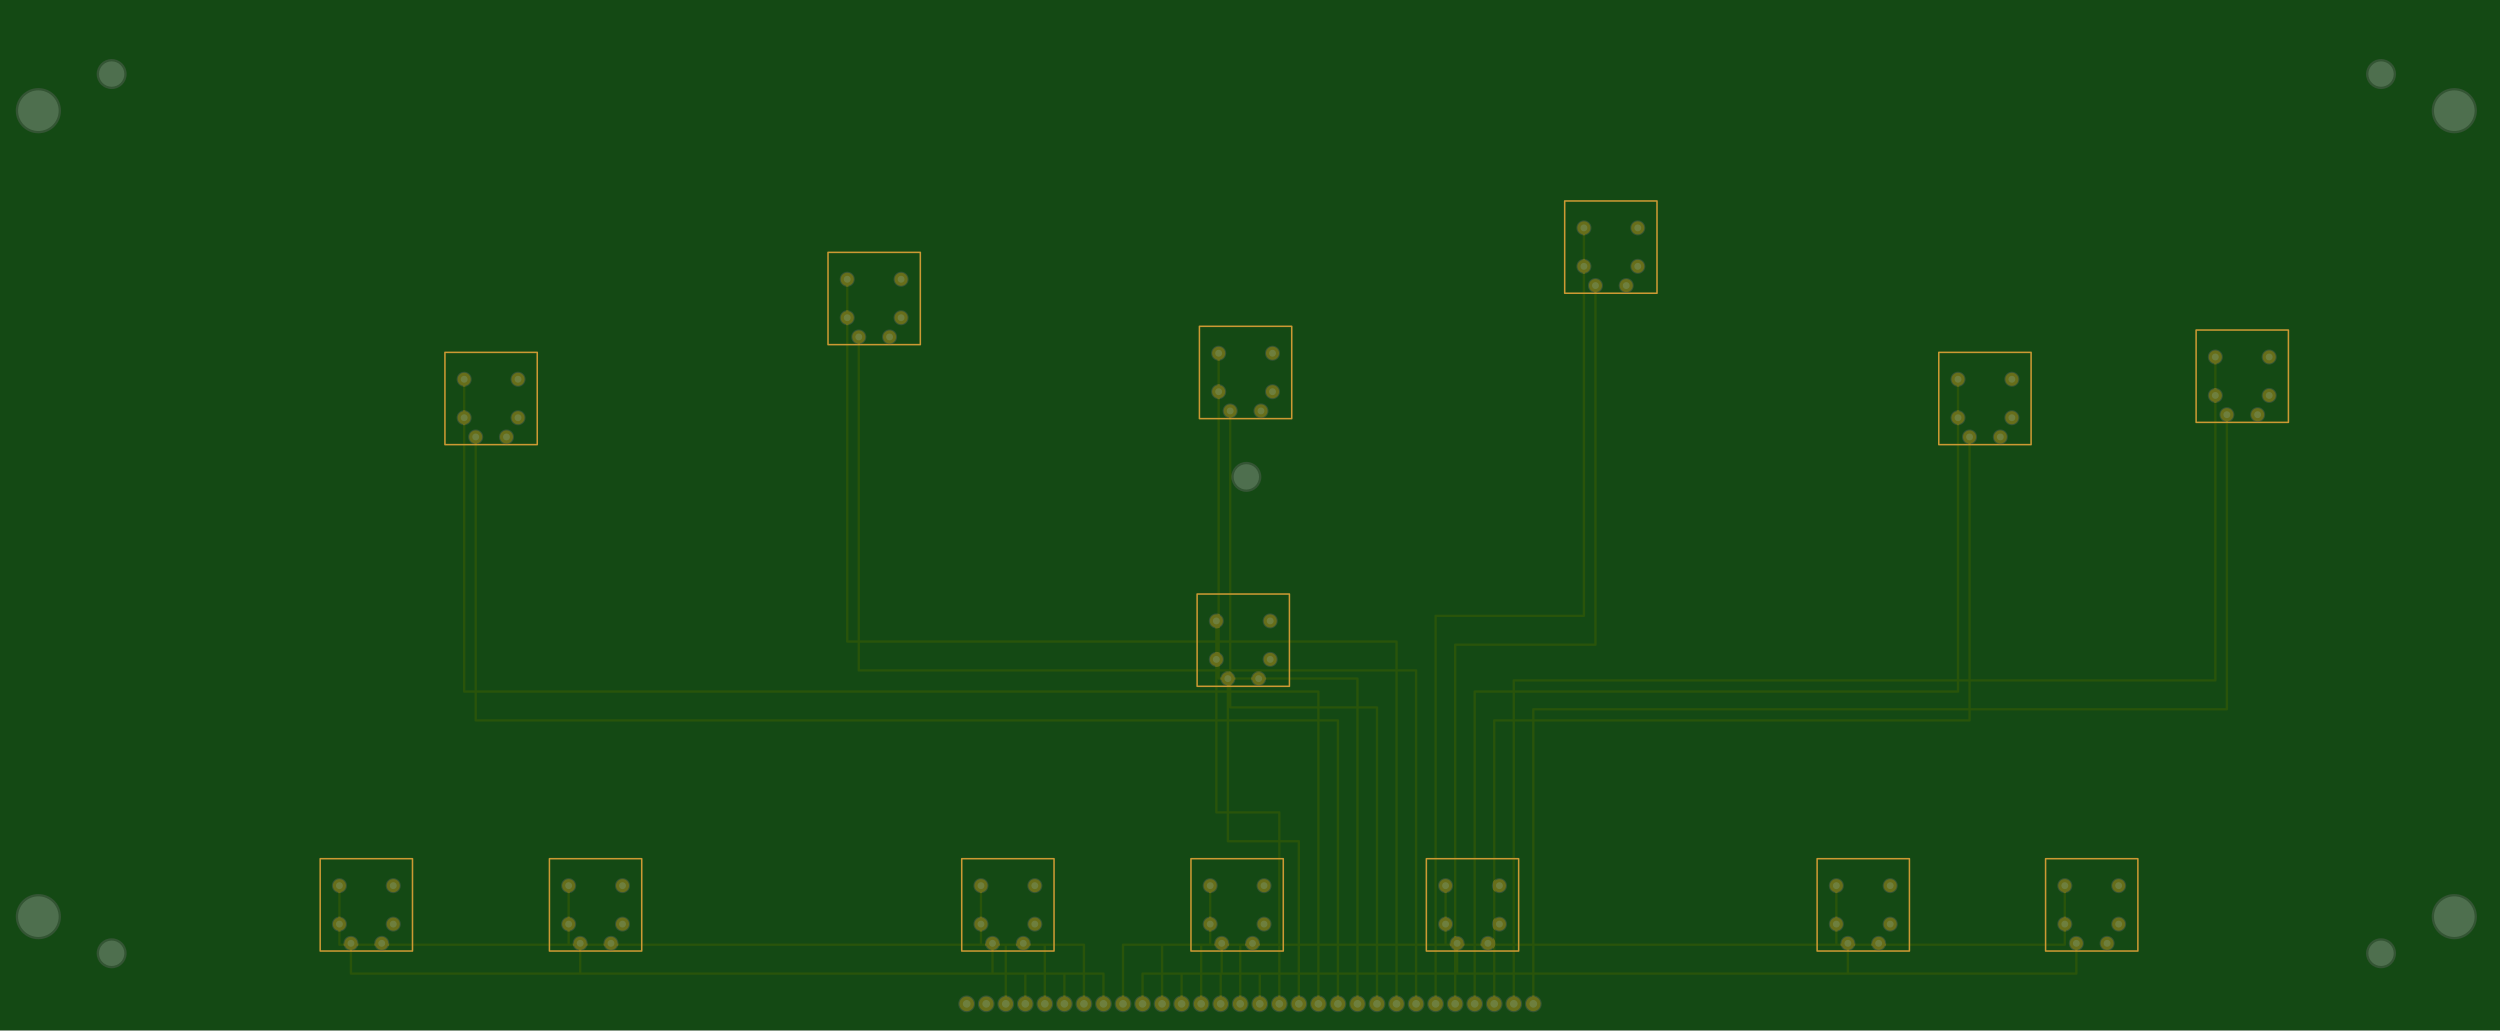
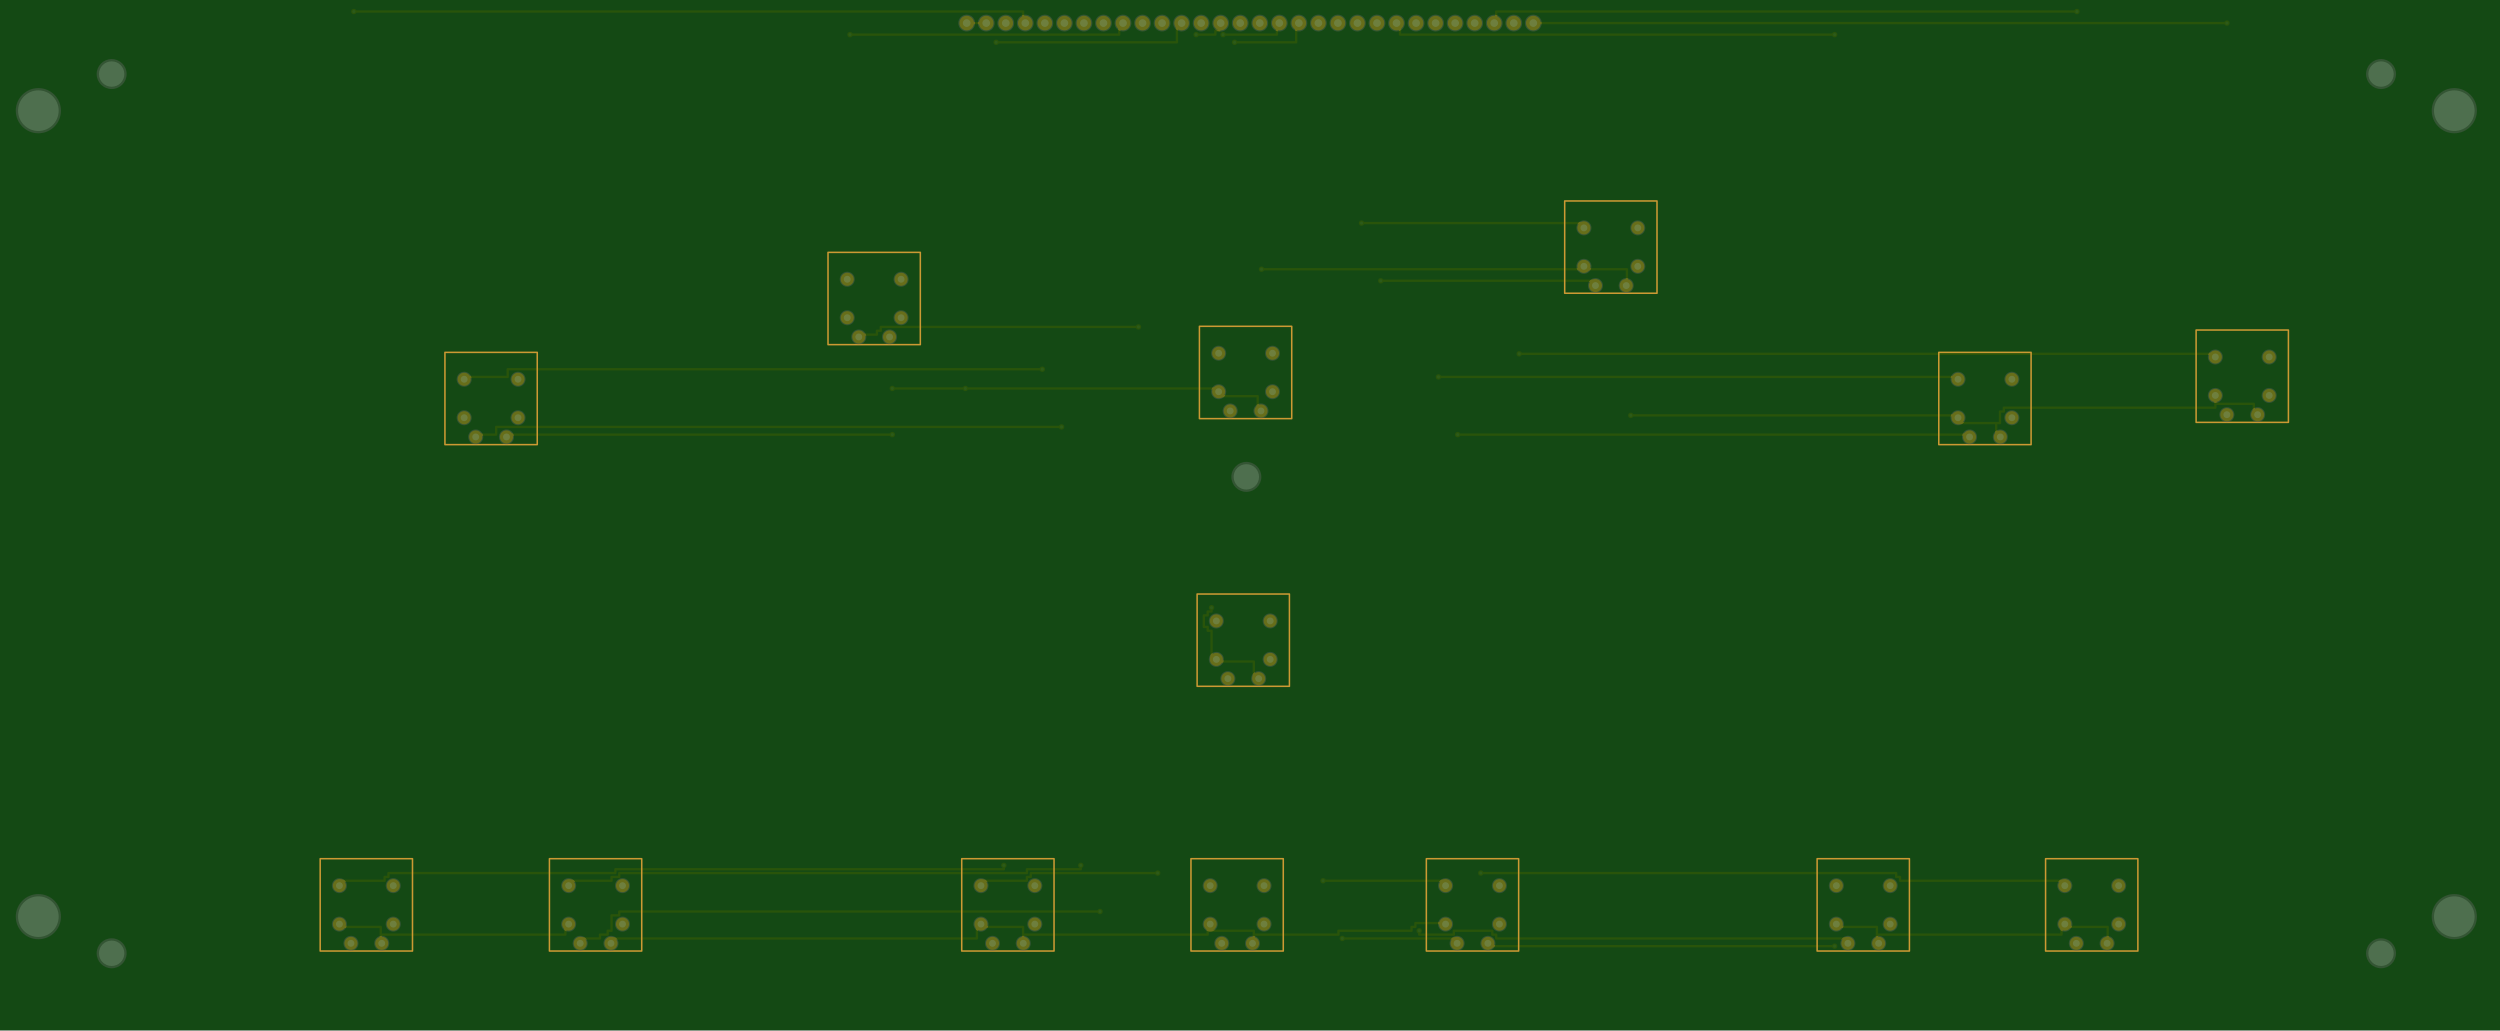
<svg xmlns="http://www.w3.org/2000/svg" version="1.1" stroke-linecap="round" stroke-linejoin="round" stroke-width="0" fill-rule="evenodd" clip-rule="evenodd" fill="#c93" stroke="#c93" viewBox="0 -134 325 134" width="325" height="134" style="background:#111">
  <defs>
-     <mask id="drill-_mPcK1npI3r1">
+     <mask id="drill-c2PNveqiV1SE">
      <rect x="0" y="-134" width="325" height="134" fill="#fff" />
      <g color="#000">
        <circle cx="44.124" cy="-18.866" r="0.45" />
        <circle cx="51.124" cy="-18.866" r="0.45" />
        <circle cx="44.124" cy="-13.866" r="0.45" />
        <circle cx="51.124" cy="-13.866" r="0.45" />
        <circle cx="45.624" cy="-11.366" r="0.45" />
        <circle cx="49.624" cy="-11.366" r="0.45" />
+         <circle cx="60.342" cy="-84.697" r="0.45" />
+         <circle cx="67.342" cy="-84.697" r="0.45" />
+         <circle cx="60.342" cy="-79.697" r="0.45" />
+         <circle cx="67.342" cy="-79.697" r="0.45" />
+         <circle cx="61.842" cy="-77.197" r="0.45" />
+         <circle cx="65.842" cy="-77.197" r="0.45" />
        <circle cx="73.925" cy="-18.866" r="0.45" />
        <circle cx="80.925" cy="-18.866" r="0.45" />
        <circle cx="73.925" cy="-13.866" r="0.45" />
        <circle cx="80.925" cy="-13.866" r="0.45" />
        <circle cx="75.425" cy="-11.366" r="0.45" />
        <circle cx="79.425" cy="-11.366" r="0.45" />
+         <circle cx="110.142" cy="-97.697" r="0.45" />
+         <circle cx="117.142" cy="-97.697" r="0.45" />
+         <circle cx="110.142" cy="-92.697" r="0.45" />
+         <circle cx="117.142" cy="-92.697" r="0.45" />
+         <circle cx="111.642" cy="-90.197" r="0.45" />
+         <circle cx="115.642" cy="-90.197" r="0.45" />
        <circle cx="127.525" cy="-18.866" r="0.45" />
        <circle cx="134.525" cy="-18.866" r="0.45" />
        <circle cx="127.525" cy="-13.866" r="0.45" />
        <circle cx="134.525" cy="-13.866" r="0.45" />
        <circle cx="129.025" cy="-11.366" r="0.45" />
        <circle cx="133.025" cy="-11.366" r="0.45" />
        <circle cx="157.325" cy="-18.866" r="0.45" />
        <circle cx="164.325" cy="-18.866" r="0.45" />
        <circle cx="157.325" cy="-13.866" r="0.45" />
        <circle cx="164.325" cy="-13.866" r="0.45" />
        <circle cx="158.825" cy="-11.366" r="0.45" />
        <circle cx="162.825" cy="-11.366" r="0.45" />
+         <circle cx="158.125" cy="-53.279" r="0.45" />
+         <circle cx="165.125" cy="-53.279" r="0.45" />
+         <circle cx="158.125" cy="-48.279" r="0.45" />
+         <circle cx="165.125" cy="-48.279" r="0.45" />
+         <circle cx="159.625" cy="-45.779" r="0.45" />
+         <circle cx="163.625" cy="-45.779" r="0.45" />
+         <circle cx="158.425" cy="-88.078" r="0.45" />
+         <circle cx="165.425" cy="-88.078" r="0.45" />
+         <circle cx="158.425" cy="-83.078" r="0.45" />
+         <circle cx="165.425" cy="-83.078" r="0.45" />
+         <circle cx="159.925" cy="-80.578" r="0.45" />
+         <circle cx="163.925" cy="-80.578" r="0.45" />
        <circle cx="187.925" cy="-18.866" r="0.45" />
        <circle cx="194.925" cy="-18.866" r="0.45" />
        <circle cx="187.925" cy="-13.866" r="0.45" />
        <circle cx="194.925" cy="-13.866" r="0.45" />
        <circle cx="189.425" cy="-11.366" r="0.45" />
        <circle cx="193.425" cy="-11.366" r="0.45" />
+         <circle cx="205.91" cy="-104.376" r="0.45" />
+         <circle cx="212.91" cy="-104.376" r="0.45" />
+         <circle cx="205.91" cy="-99.376" r="0.45" />
+         <circle cx="212.91" cy="-99.376" r="0.45" />
+         <circle cx="207.41" cy="-96.876" r="0.45" />
+         <circle cx="211.41" cy="-96.876" r="0.45" />
        <circle cx="238.725" cy="-18.866" r="0.45" />
        <circle cx="245.725" cy="-18.866" r="0.45" />
        <circle cx="238.725" cy="-13.866" r="0.45" />
        <circle cx="245.725" cy="-13.866" r="0.45" />
        <circle cx="240.225" cy="-11.366" r="0.45" />
        <circle cx="244.225" cy="-11.366" r="0.45" />
+         <circle cx="254.542" cy="-84.697" r="0.45" />
+         <circle cx="261.542" cy="-84.697" r="0.45" />
+         <circle cx="254.542" cy="-79.697" r="0.45" />
+         <circle cx="261.542" cy="-79.697" r="0.45" />
+         <circle cx="256.042" cy="-77.197" r="0.45" />
+         <circle cx="260.042" cy="-77.197" r="0.45" />
        <circle cx="268.425" cy="-18.866" r="0.45" />
        <circle cx="275.425" cy="-18.866" r="0.45" />
        <circle cx="268.425" cy="-13.866" r="0.45" />
        <circle cx="275.425" cy="-13.866" r="0.45" />
        <circle cx="269.925" cy="-11.366" r="0.45" />
        <circle cx="273.925" cy="-11.366" r="0.45" />
-         <circle cx="158.125" cy="-53.279" r="0.45" />
-         <circle cx="165.125" cy="-53.279" r="0.45" />
-         <circle cx="158.125" cy="-48.279" r="0.45" />
-         <circle cx="165.125" cy="-48.279" r="0.45" />
-         <circle cx="159.625" cy="-45.779" r="0.45" />
-         <circle cx="163.625" cy="-45.779" r="0.45" />
-         <circle cx="60.342" cy="-84.697" r="0.45" />
-         <circle cx="67.342" cy="-84.697" r="0.45" />
-         <circle cx="60.342" cy="-79.697" r="0.45" />
-         <circle cx="67.342" cy="-79.697" r="0.45" />
-         <circle cx="61.842" cy="-77.197" r="0.45" />
-         <circle cx="65.842" cy="-77.197" r="0.45" />
-         <circle cx="158.425" cy="-88.078" r="0.45" />
-         <circle cx="165.425" cy="-88.078" r="0.45" />
-         <circle cx="158.425" cy="-83.078" r="0.45" />
-         <circle cx="165.425" cy="-83.078" r="0.45" />
-         <circle cx="159.925" cy="-80.578" r="0.45" />
-         <circle cx="163.925" cy="-80.578" r="0.45" />
-         <circle cx="110.142" cy="-97.697" r="0.45" />
-         <circle cx="117.142" cy="-97.697" r="0.45" />
-         <circle cx="110.142" cy="-92.697" r="0.45" />
-         <circle cx="117.142" cy="-92.697" r="0.45" />
-         <circle cx="111.642" cy="-90.197" r="0.45" />
-         <circle cx="115.642" cy="-90.197" r="0.45" />
-         <circle cx="205.91" cy="-104.376" r="0.45" />
-         <circle cx="212.91" cy="-104.376" r="0.45" />
-         <circle cx="205.91" cy="-99.376" r="0.45" />
-         <circle cx="212.91" cy="-99.376" r="0.45" />
-         <circle cx="207.41" cy="-96.876" r="0.45" />
-         <circle cx="211.41" cy="-96.876" r="0.45" />
-         <circle cx="254.542" cy="-84.697" r="0.45" />
-         <circle cx="261.542" cy="-84.697" r="0.45" />
-         <circle cx="254.542" cy="-79.697" r="0.45" />
-         <circle cx="261.542" cy="-79.697" r="0.45" />
-         <circle cx="256.042" cy="-77.197" r="0.45" />
-         <circle cx="260.042" cy="-77.197" r="0.45" />
        <circle cx="287.993" cy="-87.593" r="0.45" />
        <circle cx="294.993" cy="-87.593" r="0.45" />
        <circle cx="287.993" cy="-82.593" r="0.45" />
        <circle cx="294.993" cy="-82.593" r="0.45" />
        <circle cx="289.493" cy="-80.093" r="0.45" />
        <circle cx="293.493" cy="-80.093" r="0.45" />
-         <circle cx="125.67" cy="-3.5" r="0.5" />
-         <circle cx="128.21" cy="-3.5" r="0.5" />
-         <circle cx="130.75" cy="-3.5" r="0.5" />
-         <circle cx="133.29" cy="-3.5" r="0.5" />
-         <circle cx="135.83" cy="-3.5" r="0.5" />
-         <circle cx="138.37" cy="-3.5" r="0.5" />
-         <circle cx="140.91" cy="-3.5" r="0.5" />
-         <circle cx="143.45" cy="-3.5" r="0.5" />
-         <circle cx="145.99" cy="-3.5" r="0.5" />
-         <circle cx="148.53" cy="-3.5" r="0.5" />
-         <circle cx="151.07" cy="-3.5" r="0.5" />
-         <circle cx="153.61" cy="-3.5" r="0.5" />
-         <circle cx="156.15" cy="-3.5" r="0.5" />
-         <circle cx="158.69" cy="-3.5" r="0.5" />
-         <circle cx="161.23" cy="-3.5" r="0.5" />
-         <circle cx="163.77" cy="-3.5" r="0.5" />
-         <circle cx="166.31" cy="-3.5" r="0.5" />
-         <circle cx="168.85" cy="-3.5" r="0.5" />
-         <circle cx="171.39" cy="-3.5" r="0.5" />
-         <circle cx="173.93" cy="-3.5" r="0.5" />
-         <circle cx="176.47" cy="-3.5" r="0.5" />
-         <circle cx="179.01" cy="-3.5" r="0.5" />
-         <circle cx="181.55" cy="-3.5" r="0.5" />
-         <circle cx="184.09" cy="-3.5" r="0.5" />
-         <circle cx="186.63" cy="-3.5" r="0.5" />
-         <circle cx="189.17" cy="-3.5" r="0.5" />
-         <circle cx="191.71" cy="-3.5" r="0.5" />
-         <circle cx="194.25" cy="-3.5" r="0.5" />
-         <circle cx="196.79" cy="-3.5" r="0.5" />
-         <circle cx="199.33" cy="-3.5" r="0.5" />
+         <circle cx="125.67" cy="-131" r="0.5" />
+         <circle cx="128.21" cy="-131" r="0.5" />
+         <circle cx="130.75" cy="-131" r="0.5" />
+         <circle cx="133.29" cy="-131" r="0.5" />
+         <circle cx="135.83" cy="-131" r="0.5" />
+         <circle cx="138.37" cy="-131" r="0.5" />
+         <circle cx="140.91" cy="-131" r="0.5" />
+         <circle cx="143.45" cy="-131" r="0.5" />
+         <circle cx="145.99" cy="-131" r="0.5" />
+         <circle cx="148.53" cy="-131" r="0.5" />
+         <circle cx="151.07" cy="-131" r="0.5" />
+         <circle cx="153.61" cy="-131" r="0.5" />
+         <circle cx="156.15" cy="-131" r="0.5" />
+         <circle cx="158.69" cy="-131" r="0.5" />
+         <circle cx="161.23" cy="-131" r="0.5" />
+         <circle cx="163.77" cy="-131" r="0.5" />
+         <circle cx="166.31" cy="-131" r="0.5" />
+         <circle cx="168.85" cy="-131" r="0.5" />
+         <circle cx="171.39" cy="-131" r="0.5" />
+         <circle cx="173.93" cy="-131" r="0.5" />
+         <circle cx="176.47" cy="-131" r="0.5" />
+         <circle cx="179.01" cy="-131" r="0.5" />
+         <circle cx="181.55" cy="-131" r="0.5" />
+         <circle cx="184.09" cy="-131" r="0.5" />
+         <circle cx="186.63" cy="-131" r="0.5" />
+         <circle cx="189.17" cy="-131" r="0.5" />
+         <circle cx="191.71" cy="-131" r="0.5" />
+         <circle cx="194.25" cy="-131" r="0.5" />
+         <circle cx="196.79" cy="-131" r="0.5" />
+         <circle cx="199.33" cy="-131" r="0.5" />
+         <circle cx="159" cy="-129.5" r="0.2" />
+         <circle cx="177" cy="-105" r="0.2" />
+         <circle cx="160.5" cy="-128.5" r="0.2" />
+         <circle cx="179.5" cy="-97.5" r="0.2" />
+         <circle cx="110.5" cy="-129.5" r="0.2" />
+         <circle cx="148" cy="-91.5" r="0.2" />
+         <circle cx="187" cy="-85" r="0.2" />
+         <circle cx="155.5" cy="-129.5" r="0.2" />
+         <circle cx="189.5" cy="-77.5" r="0.2" />
+         <circle cx="135.5" cy="-86" r="0.2" />
+         <circle cx="172" cy="-19.5" r="0.2" />
+         <circle cx="138" cy="-78.5" r="0.2" />
+         <circle cx="197.5" cy="-88" r="0.2" />
+         <circle cx="174.5" cy="-12" r="0.2" />
+         <circle cx="150.5" cy="-20.5" r="0.2" />
+         <circle cx="289.5" cy="-131" r="0.2" />
+         <circle cx="129.5" cy="-128.5" r="0.2" />
+         <circle cx="238.5" cy="-129.5" r="0.2" />
+         <circle cx="184.5" cy="-13" r="0.2" />
+         <circle cx="140.5" cy="-21.5" r="0.2" />
+         <circle cx="143" cy="-15.5" r="0.2" />
+         <circle cx="192.5" cy="-20.5" r="0.2" />
+         <circle cx="270" cy="-132.5" r="0.2" />
+         <circle cx="130.5" cy="-21.5" r="0.2" />
+         <circle cx="46" cy="-132.5" r="0.2" />
+         <circle cx="157.5" cy="-55" r="0.2" />
+         <circle cx="238.5" cy="-11" r="0.2" />
+         <circle cx="116" cy="-83.5" r="0.2" />
+         <circle cx="125.5" cy="-83.5" r="0.2" />
+         <circle cx="116" cy="-77.5" r="0.2" />
+         <circle cx="164" cy="-99" r="0.2" />
+         <circle cx="212" cy="-80" r="0.2" />
        <circle cx="319.061" cy="-119.611" r="2.638" />
        <circle cx="4.989" cy="-119.611" r="2.638" />
        <circle cx="319.061" cy="-14.835" r="2.638" />
        <circle cx="4.989" cy="-14.835" r="2.638" />
        <circle cx="309.536" cy="-124.373" r="1.649" />
        <circle cx="309.536" cy="-10.073" r="1.649" />
        <circle cx="14.515" cy="-124.373" r="1.649" />
        <circle cx="14.515" cy="-10.073" r="1.649" />
        <circle cx="162.024" cy="-72.007" r="1.649" />
      </g>
    </mask>
-     <mask id="resist-_mPcK1npI3r1">
+     <mask id="resist-c2PNveqiV1SE">
      <rect x="0" y="-134" width="325" height="134" fill="#fff" />
      <g color="#000">
        <circle cx="319.061" cy="-119.611" r="2.938" />
        <circle cx="4.989" cy="-119.611" r="2.938" />
        <circle cx="319.061" cy="-14.835" r="2.938" />
        <circle cx="4.989" cy="-14.835" r="2.938" />
        <circle cx="309.536" cy="-124.373" r="1.949" />
        <circle cx="309.536" cy="-10.073" r="1.949" />
        <circle cx="14.515" cy="-124.373" r="1.949" />
        <circle cx="14.515" cy="-10.073" r="1.949" />
        <circle cx="162.024" cy="-72.006" r="1.949" />
        <circle cx="44.124" cy="-18.866" r="0.978" />
        <circle cx="51.124" cy="-18.866" r="0.978" />
        <circle cx="44.124" cy="-13.866" r="0.978" />
        <circle cx="51.124" cy="-13.866" r="0.978" />
        <circle cx="45.624" cy="-11.366" r="0.978" />
        <circle cx="49.624" cy="-11.366" r="0.978" />
+         <circle cx="60.342" cy="-84.696" r="0.978" />
+         <circle cx="67.342" cy="-84.696" r="0.978" />
+         <circle cx="60.342" cy="-79.696" r="0.978" />
+         <circle cx="67.342" cy="-79.696" r="0.978" />
+         <circle cx="61.842" cy="-77.196" r="0.978" />
+         <circle cx="65.842" cy="-77.196" r="0.978" />
        <circle cx="73.925" cy="-18.866" r="0.978" />
        <circle cx="80.925" cy="-18.866" r="0.978" />
        <circle cx="73.925" cy="-13.866" r="0.978" />
        <circle cx="80.925" cy="-13.866" r="0.978" />
        <circle cx="75.425" cy="-11.366" r="0.978" />
        <circle cx="79.425" cy="-11.366" r="0.978" />
+         <circle cx="110.142" cy="-97.696" r="0.978" />
+         <circle cx="117.142" cy="-97.696" r="0.978" />
+         <circle cx="110.142" cy="-92.696" r="0.978" />
+         <circle cx="117.142" cy="-92.696" r="0.978" />
+         <circle cx="111.642" cy="-90.196" r="0.978" />
+         <circle cx="115.642" cy="-90.196" r="0.978" />
        <circle cx="127.525" cy="-18.866" r="0.978" />
        <circle cx="134.525" cy="-18.866" r="0.978" />
        <circle cx="127.525" cy="-13.866" r="0.978" />
        <circle cx="134.525" cy="-13.866" r="0.978" />
        <circle cx="129.025" cy="-11.366" r="0.978" />
        <circle cx="133.025" cy="-11.366" r="0.978" />
        <circle cx="157.325" cy="-18.866" r="0.978" />
        <circle cx="164.325" cy="-18.866" r="0.978" />
        <circle cx="157.325" cy="-13.866" r="0.978" />
        <circle cx="164.325" cy="-13.866" r="0.978" />
        <circle cx="158.825" cy="-11.366" r="0.978" />
        <circle cx="162.825" cy="-11.366" r="0.978" />
+         <circle cx="158.125" cy="-53.278" r="0.978" />
+         <circle cx="165.125" cy="-53.278" r="0.978" />
+         <circle cx="158.125" cy="-48.278" r="0.978" />
+         <circle cx="165.125" cy="-48.278" r="0.978" />
+         <circle cx="159.625" cy="-45.778" r="0.978" />
+         <circle cx="163.625" cy="-45.778" r="0.978" />
+         <circle cx="158.425" cy="-88.078" r="0.978" />
+         <circle cx="165.425" cy="-88.078" r="0.978" />
+         <circle cx="158.425" cy="-83.078" r="0.978" />
+         <circle cx="165.425" cy="-83.078" r="0.978" />
+         <circle cx="159.925" cy="-80.578" r="0.978" />
+         <circle cx="163.925" cy="-80.578" r="0.978" />
        <circle cx="187.925" cy="-18.866" r="0.978" />
        <circle cx="194.925" cy="-18.866" r="0.978" />
        <circle cx="187.925" cy="-13.866" r="0.978" />
        <circle cx="194.925" cy="-13.866" r="0.978" />
        <circle cx="189.425" cy="-11.366" r="0.978" />
        <circle cx="193.425" cy="-11.366" r="0.978" />
+         <circle cx="205.91" cy="-104.376" r="0.978" />
+         <circle cx="212.91" cy="-104.376" r="0.978" />
+         <circle cx="205.91" cy="-99.376" r="0.978" />
+         <circle cx="212.91" cy="-99.376" r="0.978" />
+         <circle cx="207.41" cy="-96.876" r="0.978" />
+         <circle cx="211.41" cy="-96.876" r="0.978" />
        <circle cx="238.725" cy="-18.866" r="0.978" />
        <circle cx="245.725" cy="-18.866" r="0.978" />
        <circle cx="238.725" cy="-13.866" r="0.978" />
        <circle cx="245.725" cy="-13.866" r="0.978" />
        <circle cx="240.225" cy="-11.366" r="0.978" />
        <circle cx="244.225" cy="-11.366" r="0.978" />
+         <circle cx="254.542" cy="-84.696" r="0.978" />
+         <circle cx="261.542" cy="-84.696" r="0.978" />
+         <circle cx="254.542" cy="-79.696" r="0.978" />
+         <circle cx="261.542" cy="-79.696" r="0.978" />
+         <circle cx="256.042" cy="-77.196" r="0.978" />
+         <circle cx="260.042" cy="-77.196" r="0.978" />
        <circle cx="268.425" cy="-18.866" r="0.978" />
        <circle cx="275.425" cy="-18.866" r="0.978" />
        <circle cx="268.425" cy="-13.866" r="0.978" />
        <circle cx="275.425" cy="-13.866" r="0.978" />
        <circle cx="269.925" cy="-11.366" r="0.978" />
        <circle cx="273.925" cy="-11.366" r="0.978" />
-         <circle cx="158.125" cy="-53.278" r="0.978" />
-         <circle cx="165.125" cy="-53.278" r="0.978" />
-         <circle cx="158.125" cy="-48.278" r="0.978" />
-         <circle cx="165.125" cy="-48.278" r="0.978" />
-         <circle cx="159.625" cy="-45.778" r="0.978" />
-         <circle cx="163.625" cy="-45.778" r="0.978" />
-         <circle cx="60.342" cy="-84.696" r="0.978" />
-         <circle cx="67.342" cy="-84.696" r="0.978" />
-         <circle cx="60.342" cy="-79.696" r="0.978" />
-         <circle cx="67.342" cy="-79.696" r="0.978" />
-         <circle cx="61.842" cy="-77.196" r="0.978" />
-         <circle cx="65.842" cy="-77.196" r="0.978" />
-         <circle cx="158.425" cy="-88.078" r="0.978" />
-         <circle cx="165.425" cy="-88.078" r="0.978" />
-         <circle cx="158.425" cy="-83.078" r="0.978" />
-         <circle cx="165.425" cy="-83.078" r="0.978" />
-         <circle cx="159.925" cy="-80.578" r="0.978" />
-         <circle cx="163.925" cy="-80.578" r="0.978" />
-         <circle cx="110.142" cy="-97.696" r="0.978" />
-         <circle cx="117.142" cy="-97.696" r="0.978" />
-         <circle cx="110.142" cy="-92.696" r="0.978" />
-         <circle cx="117.142" cy="-92.696" r="0.978" />
-         <circle cx="111.642" cy="-90.196" r="0.978" />
-         <circle cx="115.642" cy="-90.196" r="0.978" />
-         <circle cx="205.91" cy="-104.376" r="0.978" />
-         <circle cx="212.91" cy="-104.376" r="0.978" />
-         <circle cx="205.91" cy="-99.376" r="0.978" />
-         <circle cx="212.91" cy="-99.376" r="0.978" />
-         <circle cx="207.41" cy="-96.876" r="0.978" />
-         <circle cx="211.41" cy="-96.876" r="0.978" />
-         <circle cx="254.542" cy="-84.696" r="0.978" />
-         <circle cx="261.542" cy="-84.696" r="0.978" />
-         <circle cx="254.542" cy="-79.696" r="0.978" />
-         <circle cx="261.542" cy="-79.696" r="0.978" />
-         <circle cx="256.042" cy="-77.196" r="0.978" />
-         <circle cx="260.042" cy="-77.196" r="0.978" />
        <circle cx="287.994" cy="-87.592" r="0.978" />
        <circle cx="294.994" cy="-87.592" r="0.978" />
        <circle cx="287.994" cy="-82.592" r="0.978" />
        <circle cx="294.994" cy="-82.592" r="0.978" />
        <circle cx="289.494" cy="-80.092" r="0.978" />
        <circle cx="293.494" cy="-80.092" r="0.978" />
-         <circle cx="125.67" cy="-3.5" r="1.093" />
-         <circle cx="128.21" cy="-3.5" r="1.093" />
-         <circle cx="130.75" cy="-3.5" r="1.093" />
-         <circle cx="133.29" cy="-3.5" r="1.093" />
-         <circle cx="135.83" cy="-3.5" r="1.093" />
-         <circle cx="138.37" cy="-3.5" r="1.093" />
-         <circle cx="140.91" cy="-3.5" r="1.093" />
-         <circle cx="143.45" cy="-3.5" r="1.093" />
-         <circle cx="145.99" cy="-3.5" r="1.093" />
-         <circle cx="148.53" cy="-3.5" r="1.093" />
-         <circle cx="151.07" cy="-3.5" r="1.093" />
-         <circle cx="153.61" cy="-3.5" r="1.093" />
-         <circle cx="156.15" cy="-3.5" r="1.093" />
-         <circle cx="158.69" cy="-3.5" r="1.093" />
-         <circle cx="161.23" cy="-3.5" r="1.093" />
-         <circle cx="163.77" cy="-3.5" r="1.093" />
-         <circle cx="166.31" cy="-3.5" r="1.093" />
-         <circle cx="168.85" cy="-3.5" r="1.093" />
-         <circle cx="171.39" cy="-3.5" r="1.093" />
-         <circle cx="173.93" cy="-3.5" r="1.093" />
-         <circle cx="176.47" cy="-3.5" r="1.093" />
-         <circle cx="179.01" cy="-3.5" r="1.093" />
-         <circle cx="181.55" cy="-3.5" r="1.093" />
-         <circle cx="184.09" cy="-3.5" r="1.093" />
-         <circle cx="186.63" cy="-3.5" r="1.093" />
-         <circle cx="189.17" cy="-3.5" r="1.093" />
-         <circle cx="191.71" cy="-3.5" r="1.093" />
-         <circle cx="194.25" cy="-3.5" r="1.093" />
-         <circle cx="196.79" cy="-3.5" r="1.093" />
-         <circle cx="199.33" cy="-3.5" r="1.093" />
+         <circle cx="125.67" cy="-131" r="1.093" />
+         <circle cx="128.21" cy="-131" r="1.093" />
+         <circle cx="130.75" cy="-131" r="1.093" />
+         <circle cx="133.29" cy="-131" r="1.093" />
+         <circle cx="135.83" cy="-131" r="1.093" />
+         <circle cx="138.37" cy="-131" r="1.093" />
+         <circle cx="140.91" cy="-131" r="1.093" />
+         <circle cx="143.45" cy="-131" r="1.093" />
+         <circle cx="145.99" cy="-131" r="1.093" />
+         <circle cx="148.53" cy="-131" r="1.093" />
+         <circle cx="151.07" cy="-131" r="1.093" />
+         <circle cx="153.61" cy="-131" r="1.093" />
+         <circle cx="156.15" cy="-131" r="1.093" />
+         <circle cx="158.69" cy="-131" r="1.093" />
+         <circle cx="161.23" cy="-131" r="1.093" />
+         <circle cx="163.77" cy="-131" r="1.093" />
+         <circle cx="166.31" cy="-131" r="1.093" />
+         <circle cx="168.85" cy="-131" r="1.093" />
+         <circle cx="171.39" cy="-131" r="1.093" />
+         <circle cx="173.93" cy="-131" r="1.093" />
+         <circle cx="176.47" cy="-131" r="1.093" />
+         <circle cx="179.01" cy="-131" r="1.093" />
+         <circle cx="181.55" cy="-131" r="1.093" />
+         <circle cx="184.09" cy="-131" r="1.093" />
+         <circle cx="186.63" cy="-131" r="1.093" />
+         <circle cx="189.17" cy="-131" r="1.093" />
+         <circle cx="191.71" cy="-131" r="1.093" />
+         <circle cx="194.25" cy="-131" r="1.093" />
+         <circle cx="196.79" cy="-131" r="1.093" />
+         <circle cx="199.33" cy="-131" r="1.093" />
      </g>
    </mask>
-     <clipPath id="shape-_mPcK1npI3r1">
+     <clipPath id="shape-c2PNveqiV1SE">
      <path d="M0 -134L325 -134L325 0L0 0L0 -134" />
    </clipPath>
  </defs>
-   <g clip-path="url(#shape-_mPcK1npI3r1)">
-     <g mask="url(#drill-_mPcK1npI3r1)">
+   <g clip-path="url(#shape-c2PNveqiV1SE)">
+     <g mask="url(#drill-c2PNveqiV1SE)">
      <rect fill="#666" x="0" y="-134" width="325" height="134" />
      <g color="#c93">
        <circle cx="44.124" cy="-18.866" r="0.85" />
        <circle cx="51.124" cy="-18.866" r="0.85" />
        <circle cx="44.124" cy="-13.866" r="0.85" />
        <circle cx="51.124" cy="-13.866" r="0.85" />
        <circle cx="45.624" cy="-11.366" r="0.85" />
        <circle cx="49.624" cy="-11.366" r="0.85" />
+         <circle cx="60.342" cy="-84.696" r="0.85" />
+         <circle cx="67.342" cy="-84.696" r="0.85" />
+         <circle cx="60.342" cy="-79.696" r="0.85" />
+         <circle cx="67.342" cy="-79.696" r="0.85" />
+         <circle cx="61.842" cy="-77.196" r="0.85" />
+         <circle cx="65.842" cy="-77.196" r="0.85" />
        <circle cx="73.925" cy="-18.866" r="0.85" />
        <circle cx="80.925" cy="-18.866" r="0.85" />
        <circle cx="73.925" cy="-13.866" r="0.85" />
        <circle cx="80.925" cy="-13.866" r="0.85" />
        <circle cx="75.425" cy="-11.366" r="0.85" />
        <circle cx="79.425" cy="-11.366" r="0.85" />
+         <circle cx="110.142" cy="-97.696" r="0.85" />
+         <circle cx="117.142" cy="-97.696" r="0.85" />
+         <circle cx="110.142" cy="-92.696" r="0.85" />
+         <circle cx="117.142" cy="-92.696" r="0.85" />
+         <circle cx="111.642" cy="-90.196" r="0.85" />
+         <circle cx="115.642" cy="-90.196" r="0.85" />
        <circle cx="127.525" cy="-18.866" r="0.85" />
        <circle cx="134.525" cy="-18.866" r="0.85" />
        <circle cx="127.525" cy="-13.866" r="0.85" />
        <circle cx="134.525" cy="-13.866" r="0.85" />
        <circle cx="129.025" cy="-11.366" r="0.85" />
        <circle cx="133.025" cy="-11.366" r="0.85" />
        <circle cx="157.325" cy="-18.866" r="0.85" />
        <circle cx="164.325" cy="-18.866" r="0.85" />
        <circle cx="157.325" cy="-13.866" r="0.85" />
        <circle cx="164.325" cy="-13.866" r="0.85" />
        <circle cx="158.825" cy="-11.366" r="0.85" />
        <circle cx="162.825" cy="-11.366" r="0.85" />
+         <circle cx="158.125" cy="-53.278" r="0.85" />
+         <circle cx="165.125" cy="-53.278" r="0.85" />
+         <circle cx="158.125" cy="-48.278" r="0.85" />
+         <circle cx="165.125" cy="-48.278" r="0.85" />
+         <circle cx="159.625" cy="-45.778" r="0.85" />
+         <circle cx="163.625" cy="-45.778" r="0.85" />
+         <circle cx="158.425" cy="-88.078" r="0.85" />
+         <circle cx="165.425" cy="-88.078" r="0.85" />
+         <circle cx="158.425" cy="-83.078" r="0.85" />
+         <circle cx="165.425" cy="-83.078" r="0.85" />
+         <circle cx="159.925" cy="-80.578" r="0.85" />
+         <circle cx="163.925" cy="-80.578" r="0.85" />
        <circle cx="187.925" cy="-18.866" r="0.85" />
        <circle cx="194.925" cy="-18.866" r="0.85" />
        <circle cx="187.925" cy="-13.866" r="0.85" />
        <circle cx="194.925" cy="-13.866" r="0.85" />
        <circle cx="189.425" cy="-11.366" r="0.85" />
        <circle cx="193.425" cy="-11.366" r="0.85" />
+         <circle cx="205.91" cy="-104.376" r="0.85" />
+         <circle cx="212.91" cy="-104.376" r="0.85" />
+         <circle cx="205.91" cy="-99.376" r="0.85" />
+         <circle cx="212.91" cy="-99.376" r="0.85" />
+         <circle cx="207.41" cy="-96.876" r="0.85" />
+         <circle cx="211.41" cy="-96.876" r="0.85" />
        <circle cx="238.725" cy="-18.866" r="0.85" />
        <circle cx="245.725" cy="-18.866" r="0.85" />
        <circle cx="238.725" cy="-13.866" r="0.85" />
        <circle cx="245.725" cy="-13.866" r="0.85" />
        <circle cx="240.225" cy="-11.366" r="0.85" />
        <circle cx="244.225" cy="-11.366" r="0.85" />
+         <circle cx="254.542" cy="-84.696" r="0.85" />
+         <circle cx="261.542" cy="-84.696" r="0.85" />
+         <circle cx="254.542" cy="-79.696" r="0.85" />
+         <circle cx="261.542" cy="-79.696" r="0.85" />
+         <circle cx="256.042" cy="-77.196" r="0.85" />
+         <circle cx="260.042" cy="-77.196" r="0.85" />
        <circle cx="268.425" cy="-18.866" r="0.85" />
        <circle cx="275.425" cy="-18.866" r="0.85" />
        <circle cx="268.425" cy="-13.866" r="0.85" />
        <circle cx="275.425" cy="-13.866" r="0.85" />
        <circle cx="269.925" cy="-11.366" r="0.85" />
        <circle cx="273.925" cy="-11.366" r="0.85" />
-         <circle cx="158.125" cy="-53.278" r="0.85" />
-         <circle cx="165.125" cy="-53.278" r="0.85" />
-         <circle cx="158.125" cy="-48.278" r="0.85" />
-         <circle cx="165.125" cy="-48.278" r="0.85" />
-         <circle cx="159.625" cy="-45.778" r="0.85" />
-         <circle cx="163.625" cy="-45.778" r="0.85" />
-         <circle cx="60.342" cy="-84.696" r="0.85" />
-         <circle cx="67.342" cy="-84.696" r="0.85" />
-         <circle cx="60.342" cy="-79.696" r="0.85" />
-         <circle cx="67.342" cy="-79.696" r="0.85" />
-         <circle cx="61.842" cy="-77.196" r="0.85" />
-         <circle cx="65.842" cy="-77.196" r="0.85" />
-         <circle cx="158.425" cy="-88.078" r="0.85" />
-         <circle cx="165.425" cy="-88.078" r="0.85" />
-         <circle cx="158.425" cy="-83.078" r="0.85" />
-         <circle cx="165.425" cy="-83.078" r="0.85" />
-         <circle cx="159.925" cy="-80.578" r="0.85" />
-         <circle cx="163.925" cy="-80.578" r="0.85" />
-         <circle cx="110.142" cy="-97.696" r="0.85" />
-         <circle cx="117.142" cy="-97.696" r="0.85" />
-         <circle cx="110.142" cy="-92.696" r="0.85" />
-         <circle cx="117.142" cy="-92.696" r="0.85" />
-         <circle cx="111.642" cy="-90.196" r="0.85" />
-         <circle cx="115.642" cy="-90.196" r="0.85" />
-         <circle cx="205.91" cy="-104.376" r="0.85" />
-         <circle cx="212.91" cy="-104.376" r="0.85" />
-         <circle cx="205.91" cy="-99.376" r="0.85" />
-         <circle cx="212.91" cy="-99.376" r="0.85" />
-         <circle cx="207.41" cy="-96.876" r="0.85" />
-         <circle cx="211.41" cy="-96.876" r="0.85" />
-         <circle cx="254.542" cy="-84.696" r="0.85" />
-         <circle cx="261.542" cy="-84.696" r="0.85" />
-         <circle cx="254.542" cy="-79.696" r="0.85" />
-         <circle cx="261.542" cy="-79.696" r="0.85" />
-         <circle cx="256.042" cy="-77.196" r="0.85" />
-         <circle cx="260.042" cy="-77.196" r="0.85" />
        <circle cx="287.994" cy="-87.592" r="0.85" />
        <circle cx="294.994" cy="-87.592" r="0.85" />
        <circle cx="287.994" cy="-82.592" r="0.85" />
        <circle cx="294.994" cy="-82.592" r="0.85" />
        <circle cx="289.494" cy="-80.092" r="0.85" />
        <circle cx="293.494" cy="-80.092" r="0.85" />
-         <circle cx="125.67" cy="-3.5" r="0.95" />
-         <circle cx="128.21" cy="-3.5" r="0.95" />
-         <circle cx="130.75" cy="-3.5" r="0.95" />
-         <circle cx="133.29" cy="-3.5" r="0.95" />
-         <circle cx="135.83" cy="-3.5" r="0.95" />
-         <circle cx="138.37" cy="-3.5" r="0.95" />
-         <circle cx="140.91" cy="-3.5" r="0.95" />
-         <circle cx="143.45" cy="-3.5" r="0.95" />
-         <circle cx="145.99" cy="-3.5" r="0.95" />
-         <circle cx="148.53" cy="-3.5" r="0.95" />
-         <circle cx="151.07" cy="-3.5" r="0.95" />
-         <circle cx="153.61" cy="-3.5" r="0.95" />
-         <circle cx="156.15" cy="-3.5" r="0.95" />
-         <circle cx="158.69" cy="-3.5" r="0.95" />
-         <circle cx="161.23" cy="-3.5" r="0.95" />
-         <circle cx="163.77" cy="-3.5" r="0.95" />
-         <circle cx="166.31" cy="-3.5" r="0.95" />
-         <circle cx="168.85" cy="-3.5" r="0.95" />
-         <circle cx="171.39" cy="-3.5" r="0.95" />
-         <circle cx="173.93" cy="-3.5" r="0.95" />
-         <circle cx="176.47" cy="-3.5" r="0.95" />
-         <circle cx="179.01" cy="-3.5" r="0.95" />
-         <circle cx="181.55" cy="-3.5" r="0.95" />
-         <circle cx="184.09" cy="-3.5" r="0.95" />
-         <circle cx="186.63" cy="-3.5" r="0.95" />
-         <circle cx="189.17" cy="-3.5" r="0.95" />
-         <circle cx="191.71" cy="-3.5" r="0.95" />
-         <circle cx="194.25" cy="-3.5" r="0.95" />
-         <circle cx="196.79" cy="-3.5" r="0.95" />
-         <circle cx="199.33" cy="-3.5" r="0.95" />
-         <path stroke-width="0.3" fill="none" d="M44.124 -18.866L44.124 -11.183L130.75 -11.183L130.75 -3.5M45.624 -11.366L45.624 -7.433L133.29 -7.433L133.29 -3.5M73.925 -18.866L73.925 -11.183L135.83 -11.183L135.83 -3.5M75.425 -11.366L75.425 -7.433L138.37 -7.433L138.37 -3.5M127.525 -18.866L127.525 -11.183L140.91 -11.183L140.91 -3.5M129.025 -11.366L129.025 -7.433L143.45 -7.433L143.45 -3.5M157.325 -18.866L157.325 -11.183L145.99 -11.183L145.99 -3.5M158.825 -11.366L158.825 -7.433L148.53 -7.433L148.53 -3.5M187.925 -18.866L187.925 -11.183L151.07 -11.183L151.07 -3.5M189.425 -11.366L189.425 -7.433L153.61 -7.433L153.61 -3.5M238.725 -18.866L238.725 -11.183L156.15 -11.183L156.15 -3.5M240.225 -11.366L240.225 -7.433L158.69 -7.433L158.69 -3.5M268.425 -18.866L268.425 -11.183L161.23 -11.183L161.23 -3.5M269.925 -11.366L269.925 -7.433L163.77 -7.433L163.77 -3.5M158.125 -53.278L158.125 -28.389L166.31 -28.389L166.31 -3.5M159.625 -45.778L159.625 -24.639L168.85 -24.639L168.85 -3.5M60.342 -84.696L60.342 -44.098L171.39 -44.098L171.39 -3.5M61.842 -77.196L61.842 -40.348L173.93 -40.348L173.93 -3.5M158.425 -88.078L158.425 -45.789L176.47 -45.789L176.47 -3.5M159.925 -80.578L159.925 -42.039L179.01 -42.039L179.01 -3.5M110.142 -97.696L110.142 -50.598L181.55 -50.598L181.55 -3.5M111.642 -90.196L111.642 -46.848L184.09 -46.848L184.09 -3.5M205.91 -104.376L205.91 -53.938L186.63 -53.938L186.63 -3.5M207.41 -96.876L207.41 -50.188L189.17 -50.188L189.17 -3.5M254.542 -84.696L254.542 -44.098L191.71 -44.098L191.71 -3.5M256.042 -77.196L256.042 -40.348L194.25 -40.348L194.25 -3.5M287.994 -87.592L287.994 -45.546L196.79 -45.546L196.79 -3.5M289.494 -80.092L289.494 -41.796L199.33 -41.796L199.33 -3.5" />
+         <circle cx="125.67" cy="-131" r="0.95" />
+         <circle cx="128.21" cy="-131" r="0.95" />
+         <circle cx="130.75" cy="-131" r="0.95" />
+         <circle cx="133.29" cy="-131" r="0.95" />
+         <circle cx="135.83" cy="-131" r="0.95" />
+         <circle cx="138.37" cy="-131" r="0.95" />
+         <circle cx="140.91" cy="-131" r="0.95" />
+         <circle cx="143.45" cy="-131" r="0.95" />
+         <circle cx="145.99" cy="-131" r="0.95" />
+         <circle cx="148.53" cy="-131" r="0.95" />
+         <circle cx="151.07" cy="-131" r="0.95" />
+         <circle cx="153.61" cy="-131" r="0.95" />
+         <circle cx="156.15" cy="-131" r="0.95" />
+         <circle cx="158.69" cy="-131" r="0.95" />
+         <circle cx="161.23" cy="-131" r="0.95" />
+         <circle cx="163.77" cy="-131" r="0.95" />
+         <circle cx="166.31" cy="-131" r="0.95" />
+         <circle cx="168.85" cy="-131" r="0.95" />
+         <circle cx="171.39" cy="-131" r="0.95" />
+         <circle cx="173.93" cy="-131" r="0.95" />
+         <circle cx="176.47" cy="-131" r="0.95" />
+         <circle cx="179.01" cy="-131" r="0.95" />
+         <circle cx="181.55" cy="-131" r="0.95" />
+         <circle cx="184.09" cy="-131" r="0.95" />
+         <circle cx="186.63" cy="-131" r="0.95" />
+         <circle cx="189.17" cy="-131" r="0.95" />
+         <circle cx="191.71" cy="-131" r="0.95" />
+         <circle cx="194.25" cy="-131" r="0.95" />
+         <circle cx="196.79" cy="-131" r="0.95" />
+         <circle cx="199.33" cy="-131" r="0.95" />
+         <path stroke-width="0.3" fill="none" d="M159 -129.5L166 -129.5L166 -130.5" />
+         <circle cx="159" cy="-129.5" r="0.35" />
+         <path stroke-width="0.3" fill="none" d="M206 -105L177 -105" />
+         <circle cx="177" cy="-105" r="0.35" />
+         <path stroke-width="0.3" fill="none" d="M160.5 -128.5L168.5 -128.5L168.5 -130.5" />
+         <circle cx="160.5" cy="-128.5" r="0.35" />
+         <path stroke-width="0.3" fill="none" d="M207.5 -97.5L179.5 -97.5" />
+         <circle cx="179.5" cy="-97.5" r="0.35" />
+         <path stroke-width="0.3" fill="none" d="M110.5 -129.5L145.5 -129.5L145.5 -130.5" />
+         <circle cx="110.5" cy="-129.5" r="0.35" />
+         <path stroke-width="0.3" fill="none" d="M112 -90.5L114 -90.5L114 -91L114.5 -91L114.5 -91.5L148 -91.5" />
+         <circle cx="148" cy="-91.5" r="0.35" />
+         <path stroke-width="0.3" fill="none" d="M254 -85L187 -85" />
+         <circle cx="187" cy="-85" r="0.35" />
+         <path stroke-width="0.3" fill="none" d="M155.5 -129.5L158 -129.5L158 -130L158.5 -130L158.5 -130.5" />
+         <circle cx="155.5" cy="-129.5" r="0.35" />
+         <path stroke-width="0.3" fill="none" d="M255.5 -77.5L189.5 -77.5" />
+         <circle cx="189.5" cy="-77.5" r="0.35" />
+         <path stroke-width="0.3" fill="none" d="M60.5 -85L66 -85L66 -86L135.5 -86" />
+         <circle cx="135.5" cy="-86" r="0.35" />
+         <path stroke-width="0.3" fill="none" d="M188 -19.5L172 -19.5" />
+         <circle cx="172" cy="-19.5" r="0.35" />
+         <path stroke-width="0.3" fill="none" d="M62 -77.5L64.5 -77.5L64.5 -78.5L138 -78.5" />
+         <circle cx="138" cy="-78.5" r="0.35" />
+         <path stroke-width="0.3" fill="none" d="M287.5 -88L197.5 -88" />
+         <circle cx="197.5" cy="-88" r="0.35" />
+         <path stroke-width="0.3" fill="none" d="M189.5 -12L174.5 -12" />
+         <circle cx="174.5" cy="-12" r="0.35" />
+         <path stroke-width="0.3" fill="none" d="M127.5 -19.5L133.5 -19.5L133.5 -20L134 -20L134 -20.5L150.5 -20.5" />
+         <circle cx="150.5" cy="-20.5" r="0.35" />
+         <path stroke-width="0.3" fill="none" d="M289.5 -131L200 -131" />
+         <circle cx="289.5" cy="-131" r="0.35" />
+         <path stroke-width="0.3" fill="none" d="M129.5 -128.5L153 -128.5L153 -130.5" />
+         <circle cx="129.5" cy="-128.5" r="0.35" />
+         <path stroke-width="0.3" fill="none" d="M238.5 -129.5L182 -129.5L182 -130.5" />
+         <circle cx="238.5" cy="-129.5" r="0.35" />
+         <path stroke-width="0.3" fill="none" d="M240 -12L194.5 -12L194.5 -12.5L194 -12.5L194 -13L189 -13L189 -12.5L184.5 -12.5L184.5 -13" />
+         <circle cx="184.5" cy="-13" r="0.35" />
+         <path stroke-width="0.3" fill="none" d="M74 -19.5L79.5 -19.5L79.5 -20L80.5 -20L80.5 -20.5L133.5 -20.5L133.5 -21L140.5 -21L140.5 -21.5" />
+         <circle cx="140.5" cy="-21.5" r="0.35" />
+         <path stroke-width="0.3" fill="none" d="M75.5 -12L78 -12L78 -12.5L79 -12.5L79 -13L79.5 -13L79.5 -15L80.5 -15L80.5 -15.5L143 -15.5" />
+         <circle cx="143" cy="-15.5" r="0.35" />
+         <path stroke-width="0.3" fill="none" d="M268.5 -19.5L247 -19.5L247 -20L246.5 -20L246.5 -20.5L192.5 -20.5" />
+         <circle cx="192.5" cy="-20.5" r="0.35" />
+         <path stroke-width="0.3" fill="none" d="M270 -132.5L194.5 -132.5L194.5 -131.5" />
+         <circle cx="270" cy="-132.5" r="0.35" />
+         <path stroke-width="0.3" fill="none" d="M44 -19.5L50 -19.5L50 -20L50.5 -20L50.5 -20.5L80 -20.5L80 -21L130.5 -21L130.5 -21.5" />
+         <circle cx="130.5" cy="-21.5" r="0.35" />
+         <path stroke-width="0.3" fill="none" d="M46 -132.5L133 -132.5L133 -131.5" />
+         <circle cx="46" cy="-132.5" r="0.35" />
+         <path stroke-width="0.3" fill="none" d="M44.5 -13.5L49.5 -13.5L49.5 -12M49.5 -12.5L73.5 -12.5L73.5 -13.5M79.5 -12L127 -12L127 -13.5M128 -13.5L133 -13.5L133 -12M133 -12.5L157 -12.5L157 -13.5M157 -13L163 -13L163 -12M163 -12.5L174 -12.5L174 -13L183.5 -13L183.5 -13.5L184 -13.5L184 -14L187.5 -14M158.5 -48L163 -48L163 -46M157.5 -48.5L157.5 -52L157 -52L157 -52.5L156.5 -52.5L156.5 -54L157 -54L157 -54.5L157.5 -54.5L157.5 -55M158.5 -82.5L163.5 -82.5L163.5 -81M194 -11L238.5 -11M239 -13.5L244 -13.5L244 -12M244 -12.5L268 -12.5L268 -13.5M269 -13.5L274 -13.5L274 -12M158 -83.5L116 -83.5M126 -131L127.5 -131M116 -77.5L66 -77.5M164 -99L205.5 -99M206.5 -99L211.5 -99L211.5 -97.5M212 -80L254 -80M254.5 -79L259.5 -79L259.5 -77.5M259.5 -79L260 -79L260 -80.5L260.5 -80.5L260.5 -81L288 -81L288 -82M288 -81.5L293 -81.5L293 -80.5" />
+         <circle cx="157.5" cy="-55" r="0.35" />
+         <circle cx="238.5" cy="-11" r="0.35" />
+         <circle cx="116" cy="-83.5" r="0.35" />
+         <circle cx="125.5" cy="-83.5" r="0.35" />
+         <circle cx="116" cy="-77.5" r="0.35" />
+         <circle cx="164" cy="-99" r="0.35" />
+         <circle cx="212" cy="-80" r="0.35" />
      </g>
    </g>
-     <g mask="url(#resist-_mPcK1npI3r1)">
+     <g mask="url(#resist-c2PNveqiV1SE)">
      <rect fill="#004200" opacity="0.8" x="0" y="-134" width="325" height="134" />
      <g color="#fff">
-         <path stroke-width="0.2" fill="none" d="M41.624 -22.366L53.624 -22.366L53.624 -10.366L41.624 -10.366L41.624 -22.366M71.425 -22.366L83.425 -22.366L83.425 -10.366L71.425 -10.366L71.425 -22.366M125.025 -22.366L137.025 -22.366L137.025 -10.366L125.025 -10.366L125.025 -22.366M154.825 -22.366L166.825 -22.366L166.825 -10.366L154.825 -10.366L154.825 -22.366M185.425 -22.366L197.425 -22.366L197.425 -10.366L185.425 -10.366L185.425 -22.366M236.225 -22.366L248.225 -22.366L248.225 -10.366L236.225 -10.366L236.225 -22.366M265.925 -22.366L277.925 -22.366L277.925 -10.366L265.925 -10.366L265.925 -22.366M155.625 -56.778L167.625 -56.778L167.625 -44.778L155.625 -44.778L155.625 -56.778M57.842 -88.196L69.842 -88.196L69.842 -76.196L57.842 -76.196L57.842 -88.196M155.925 -91.578L167.925 -91.578L167.925 -79.578L155.925 -79.578L155.925 -91.578M107.642 -101.196L119.642 -101.196L119.642 -89.196L107.642 -89.196L107.642 -101.196M203.41 -107.876L215.41 -107.876L215.41 -95.876L203.41 -95.876L203.41 -107.876M252.042 -88.196L264.042 -88.196L264.042 -76.196L252.042 -76.196L252.042 -88.196M285.494 -91.092L297.494 -91.092L297.494 -79.092L285.494 -79.092L285.494 -91.092" />
+         <path stroke-width="0.2" fill="none" d="M41.624 -22.366L53.624 -22.366L53.624 -10.366L41.624 -10.366L41.624 -22.366M57.842 -88.196L69.842 -88.196L69.842 -76.196L57.842 -76.196L57.842 -88.196M71.425 -22.366L83.425 -22.366L83.425 -10.366L71.425 -10.366L71.425 -22.366M107.642 -101.196L119.642 -101.196L119.642 -89.196L107.642 -89.196L107.642 -101.196M125.025 -22.366L137.025 -22.366L137.025 -10.366L125.025 -10.366L125.025 -22.366M154.825 -22.366L166.825 -22.366L166.825 -10.366L154.825 -10.366L154.825 -22.366M155.625 -56.778L167.625 -56.778L167.625 -44.778L155.625 -44.778L155.625 -56.778M155.925 -91.578L167.925 -91.578L167.925 -79.578L155.925 -79.578L155.925 -91.578M185.425 -22.366L197.425 -22.366L197.425 -10.366L185.425 -10.366L185.425 -22.366M203.41 -107.876L215.41 -107.876L215.41 -95.876L203.41 -95.876L203.41 -107.876M236.225 -22.366L248.225 -22.366L248.225 -10.366L236.225 -10.366L236.225 -22.366M252.042 -88.196L264.042 -88.196L264.042 -76.196L252.042 -76.196L252.042 -88.196M265.925 -22.366L277.925 -22.366L277.925 -10.366L265.925 -10.366L265.925 -22.366M285.494 -91.092L297.494 -91.092L297.494 -79.092L285.494 -79.092L285.494 -91.092" />
      </g>
    </g>
    <g color="#999" />
  </g>
</svg>
